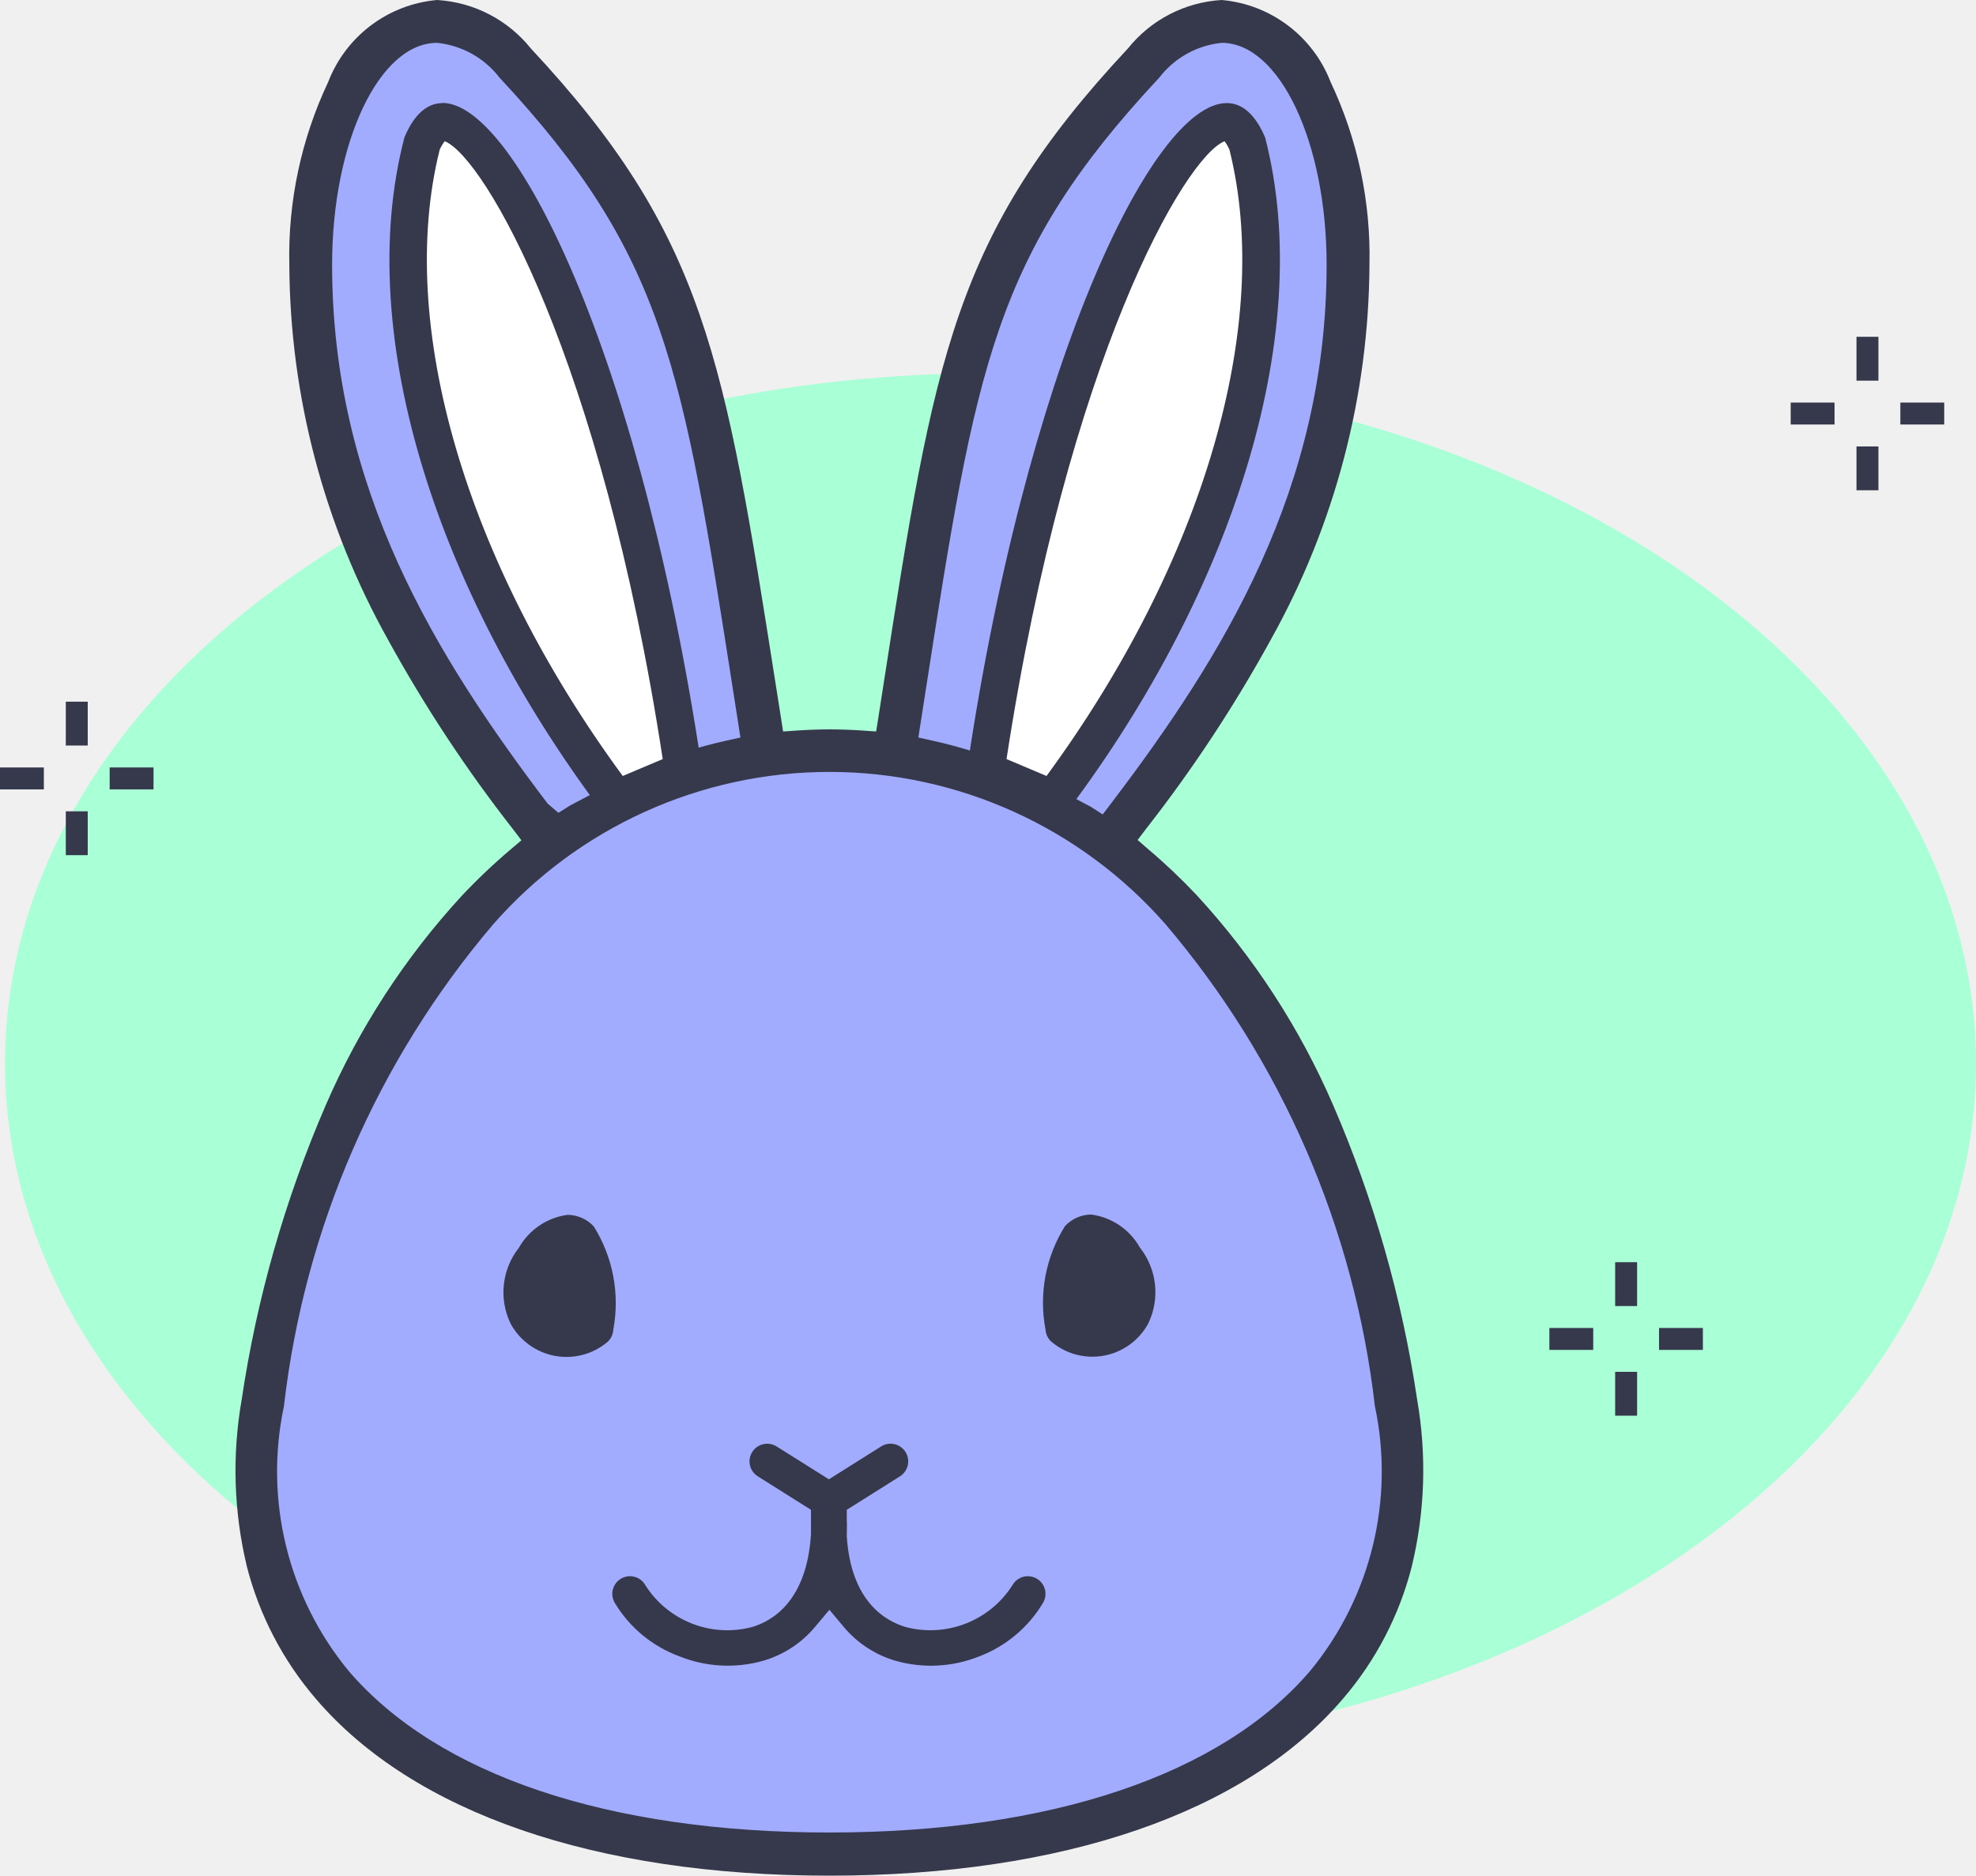
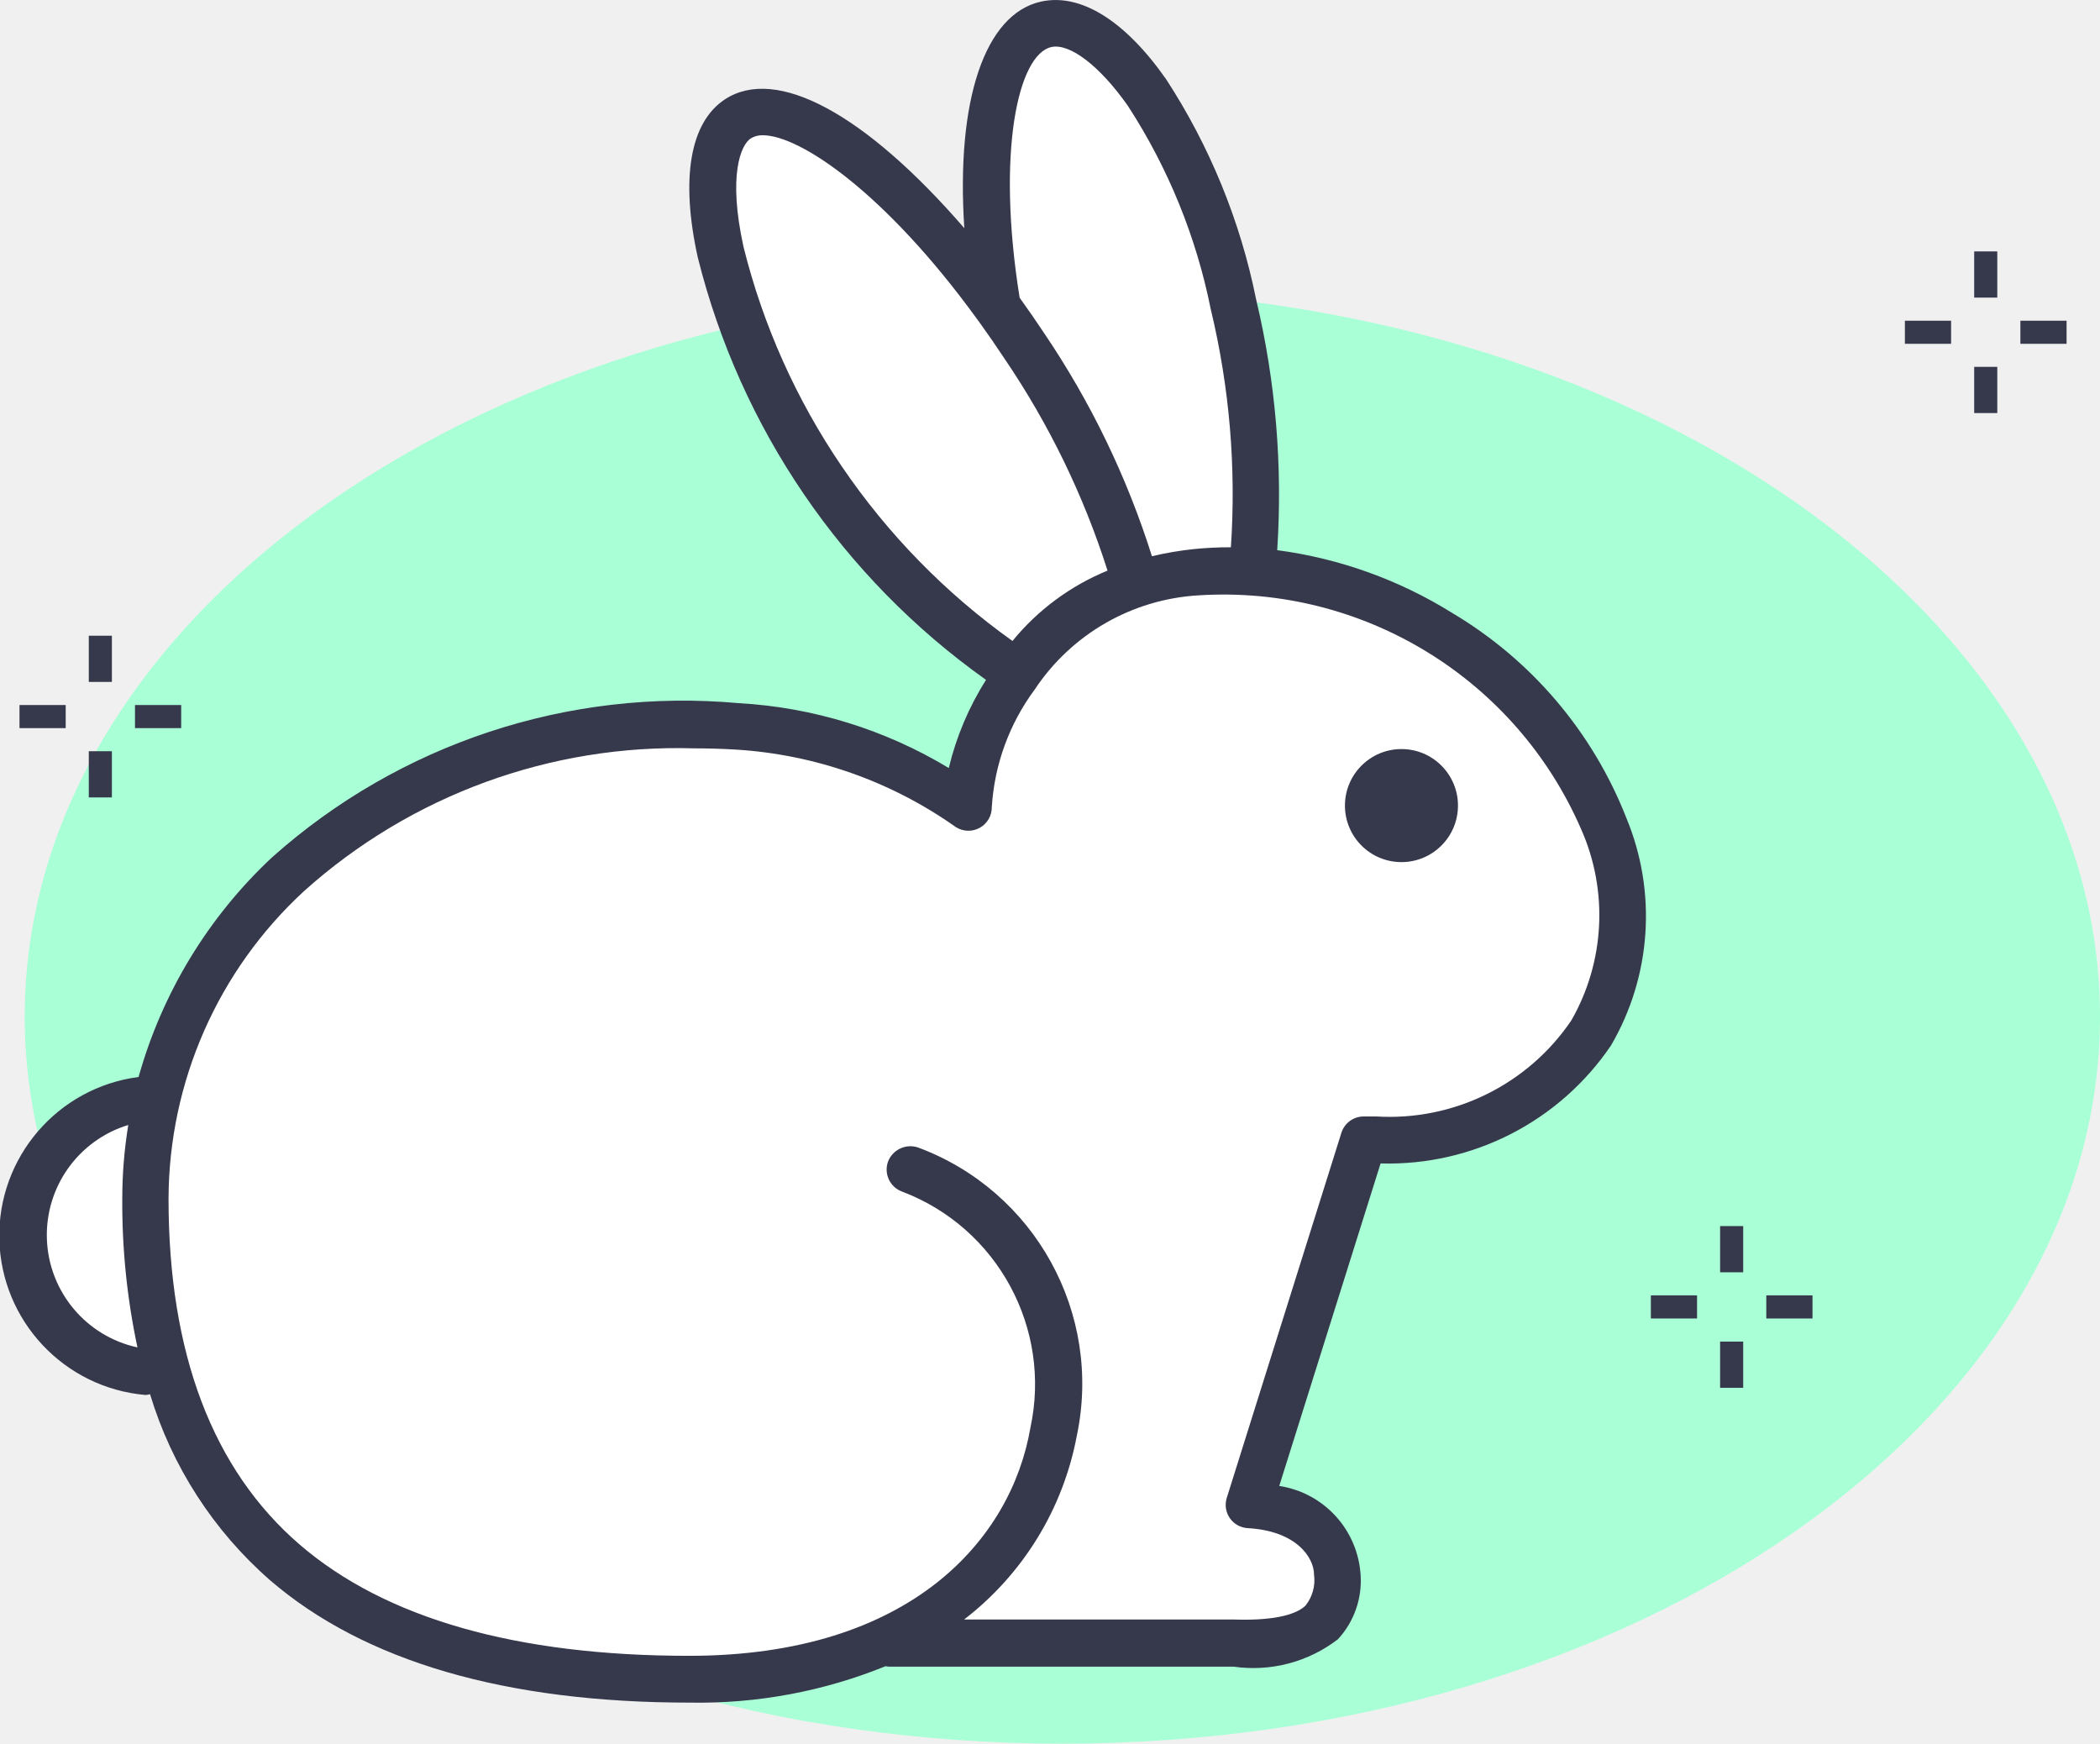
- <svg xmlns="http://www.w3.org/2000/svg" id="Layer_1" data-name="Layer 1" viewBox="0 0 31.083 29.51">
-   <ellipse cx="15.581" cy="16.731" rx="15.502" ry="10.86" style="fill:#a9ffd6" />
-   <rect x="25.407" y="19.859" width="0.345" height="0.69" style="fill:#36384b" />
-   <rect x="25.407" y="21.584" width="0.345" height="0.69" style="fill:#36384b" />
-   <rect x="26.097" y="20.894" width="0.69" height="0.345" style="fill:#36384b" />
-   <polyline points="24.372 20.894 25.062 20.894 25.062 21.239 24.372 21.239" style="fill:#36384b" />
-   <rect x="1.035" y="11.04" width="0.345" height="0.69" style="fill:#36384b" />
-   <rect x="1.035" y="12.765" width="0.345" height="0.69" style="fill:#36384b" />
-   <rect x="1.725" y="12.075" width="0.69" height="0.345" style="fill:#36384b" />
-   <polyline points="0 12.075 0.69 12.075 0.69 12.42 0 12.42" style="fill:#36384b" />
-   <rect x="29.203" y="5.299" width="0.345" height="0.69" style="fill:#36384b" />
-   <rect x="29.203" y="7.024" width="0.345" height="0.69" style="fill:#36384b" />
-   <rect x="29.893" y="6.334" width="0.69" height="0.345" style="fill:#36384b" />
-   <polyline points="28.168 6.334 28.858 6.334 28.858 6.679 28.168 6.679" style="fill:#36384b" />
-   <path d="M24.065,25.73c-.685-4.317-2.4-7.211-4.546-8.8,2.043-2.6,3.791-5.411,3.791-9.115,0-2.888-1.571-4.935-3.216-3.172C17.245,7.7,17.105,9.589,16.165,15.541a7.176,7.176,0,0,0-2.028,0C13.2,9.589,13.057,7.7,10.209,4.648,8.564,2.885,6.993,4.932,6.993,7.82c0,3.7,1.748,6.512,3.791,9.115-2.148,1.584-3.861,4.478-4.546,8.8-.763,4.817,3.4,7.1,8.913,7.1S24.828,30.547,24.065,25.73Z" transform="translate(-2.105 -3.656)" style="fill:#a2acff" />
-   <path d="M7.073,30.384c1.532,1.794,4.4,2.783,8.078,2.783s6.547-.989,8.079-2.783a5.148,5.148,0,0,0,1.082-2.079,6.452,6.452,0,0,0,.085-2.628,18.539,18.539,0,0,0-1.325-4.642,11.777,11.777,0,0,0-2.14-3.292,9.288,9.288,0,0,0-.764-.725L20,16.872l.136-.179a22.117,22.117,0,0,0,1.962-2.978A12.223,12.223,0,0,0,23.647,7.82a6.393,6.393,0,0,0-.611-2.873,2.028,2.028,0,0,0-1.713-1.291,2.042,2.042,0,0,0-1.475.762C17.1,7.359,16.8,9.288,16,14.443l-.079.508-.034.214-.216-.015c-.171-.011-.343-.018-.516-.018s-.344.007-.515.018l-.217.015-.033-.214-.07-.446-.01-.062C13.5,9.288,13.2,7.359,10.455,4.418A2.044,2.044,0,0,0,8.98,3.656,2.027,2.027,0,0,0,7.267,4.947,6.393,6.393,0,0,0,6.656,7.82a12.222,12.222,0,0,0,1.552,5.9,22.132,22.132,0,0,0,1.963,2.978l.136.179-.172.146a9.305,9.305,0,0,0-.764.725,11.777,11.777,0,0,0-2.14,3.292,18.539,18.539,0,0,0-1.325,4.642,6.453,6.453,0,0,0,.084,2.628A5.162,5.162,0,0,0,7.073,30.384ZM16.585,15.04l.077-.493c.8-5.146,1.074-6.879,3.678-9.669a1.418,1.418,0,0,1,.983-.548c.91,0,1.65,1.566,1.65,3.49,0,3.528-1.629,6.159-3.39,8.476l-.132.174-.185-.119-1.156-.612a7.516,7.516,0,0,0-1.342-.431l-.217-.048ZM7.329,7.82c0-1.924.741-3.49,1.651-3.49a1.42,1.42,0,0,1,.983.548c2.6,2.79,2.874,4.523,3.678,9.669l.077.493.034.22-.217.048a7.526,7.526,0,0,0-1.343.431l-1.119.59-.184.116L10.72,16.3C8.959,13.978,7.329,11.348,7.329,7.82ZM6.571,25.783A14.214,14.214,0,0,1,9.862,18.2a7.031,7.031,0,0,1,10.579,0,14.214,14.214,0,0,1,3.291,7.578,4.937,4.937,0,0,1-1.014,4.163c-1.4,1.642-4.09,2.547-7.567,2.547s-6.164-.905-7.566-2.547A4.937,4.937,0,0,1,6.571,25.783Z" transform="translate(-2.105 -3.656)" style="fill:#36384b" />
-   <path d="M10.137,24.482a1,1,0,0,0,1.525.287.278.278,0,0,0,.09-.191,2.275,2.275,0,0,0-.306-1.625.566.566,0,0,0-.412-.183,1.035,1.035,0,0,0-.766.517A1.133,1.133,0,0,0,10.137,24.482Z" transform="translate(-2.105 -3.656)" style="fill:#36384b" />
-   <path d="M20.166,24.482a1.134,1.134,0,0,0-.132-1.2,1.032,1.032,0,0,0-.765-.517.566.566,0,0,0-.412.183,2.268,2.268,0,0,0-.306,1.626.284.284,0,0,0,.09.19A1,1,0,0,0,20.166,24.482Z" transform="translate(-2.105 -3.656)" style="fill:#36384b" />
-   <path d="M12.789,29.715a2.045,2.045,0,0,0,1.311.074,1.668,1.668,0,0,0,.825-.535l.227-.27.226.27a1.674,1.674,0,0,0,.824.535,2.041,2.041,0,0,0,1.312-.074,1.993,1.993,0,0,0,1-.844.28.28,0,0,0,.027-.212.278.278,0,0,0-.509-.064,1.53,1.53,0,0,1-1.678.661c-.319-.094-.863-.4-.929-1.428,0-.105.005-.178,0-.252v-.165l.837-.527a.279.279,0,0,0,.087-.383.278.278,0,0,0-.384-.087l-.821.517-.823-.517a.278.278,0,0,0-.383.087.277.277,0,0,0,.087.383l.837.527v.165c0,.074,0,.147,0,.218-.066,1.058-.611,1.368-.929,1.462a1.528,1.528,0,0,1-1.678-.661.275.275,0,0,0-.168-.13.278.278,0,0,0-.314.406A1.984,1.984,0,0,0,12.789,29.715Z" transform="translate(-2.105 -3.656)" style="fill:#36384b" />
-   <path d="M11.8,16.228C9.167,12.723,8,8.778,8.748,5.889c.055-.122.17-.319.317-.319.8,0,2.8,3.507,3.79,10.212Z" transform="translate(-2.105 -3.656)" style="fill:#fff" />
-   <path d="M9.1,5.878c.622.246,2.461,3.4,3.43,9.721l-.629.266C9.43,12.5,8.333,8.759,9.022,6.009A.745.745,0,0,1,9.1,5.878m-.033-.6c-.241,0-.447.174-.6.539C7.647,8.955,9.019,13.1,11.7,16.59l1.477-.624c-.93-6.487-2.934-10.692-4.116-10.691Z" transform="translate(-2.105 -3.656)" style="fill:#36384b" />
-   <path d="M17.611,15.782C18.605,9.077,20.6,5.57,21.4,5.57c.147,0,.261.2.331.361.736,2.847-.433,6.791-3.066,10.3Z" transform="translate(-2.105 -3.656)" style="fill:#fff" />
-   <path d="M21.368,5.878a.745.745,0,0,1,.076.131c.689,2.75-.408,6.487-2.877,9.856l-.629-.266c.97-6.319,2.808-9.475,3.43-9.721m.033-.6c-1.181,0-3.185,4.2-4.115,10.691l1.477.624c2.685-3.492,4.056-7.635,3.242-10.776-.156-.365-.363-.539-.6-.539Z" transform="translate(-2.105 -3.656)" style="fill:#36384b" />
+ <svg xmlns="http://www.w3.org/2000/svg" id="Layer_1" data-name="Layer 1" viewBox="0 0 35.002 29.059">
+   <ellipse cx="17.707" cy="16.944" rx="17.295" ry="12.116" style="fill:#a9ffd6" />
+   <path d="M16.645,16.541l.684-2.178C12.635,10.3,11.893,7.481,12.77,5.175c1.17.033,2.459.55,4.168,2.779q-.385-3.693,1.43-4.374C21,6.1,21.523,8.788,21.5,12.823l1.475.326c3.172,1.624,4.9,3.7,4.5,6.441a3.728,3.728,0,0,1-4.5,2.806l-1.493,5.667,1.493,1.43-1.163,1.352-5.886-.416-3.962.825L7.9,30.845,4.43,28.283,3.379,26.358C1.8,26.521,1.172,25.505.888,24.07A2.8,2.8,0,0,1,3.2,21.406C5.5,15.676,9.88,13.872,16.645,16.541Z" transform="translate(-0.499 -3.251)" style="fill:#fff" />
+   <rect x="28.67" y="20.434" width="0.385" height="0.77" style="fill:#36384b" />
+   <rect x="28.67" y="22.359" width="0.385" height="0.77" style="fill:#36384b" />
+   <rect x="29.44" y="21.589" width="0.77" height="0.385" style="fill:#36384b" />
+   <polyline points="27.516 21.589 28.286 21.589 28.286 21.974 27.516 21.974" style="fill:#36384b" />
+   <rect x="1.48" y="10.595" width="0.385" height="0.77" style="fill:#36384b" />
+   <rect x="1.48" y="12.52" width="0.385" height="0.77" style="fill:#36384b" />
+   <rect x="2.25" y="11.75" width="0.77" height="0.385" style="fill:#36384b" />
+   <polyline points="0.325 11.75 1.095 11.75 1.095 12.135 0.325 12.135" style="fill:#36384b" />
+   <rect x="32.905" y="4.19" width="0.385" height="0.77" style="fill:#36384b" />
+   <rect x="32.905" y="6.114" width="0.385" height="0.77" style="fill:#36384b" />
+   <rect x="33.675" y="5.345" width="0.77" height="0.385" style="fill:#36384b" />
+   <polyline points="31.75 5.345 32.52 5.345 32.52 5.73 31.75 5.73" style="fill:#36384b" />
+   <path d="M27.606,16.882a6.9,6.9,0,0,0-2.9-3.414,7.34,7.34,0,0,0-2.919-1.048,14.059,14.059,0,0,0-.352-4.182,10.531,10.531,0,0,0-1.5-3.667c-.686-.98-1.429-1.439-2.086-1.293-.936.207-1.418,1.645-1.277,3.776-1.652-1.909-3.135-2.711-3.992-2.146-.58.383-.74,1.316-.452,2.627a12.277,12.277,0,0,0,4.806,7.047,4.848,4.848,0,0,0-.621,1.469,7.594,7.594,0,0,0-3.5-1.081,10.291,10.291,0,0,0-7.779,2.569A7.939,7.939,0,0,0,2.809,21.2a2.666,2.666,0,0,0,.117,5.3A.462.462,0,0,0,3,26.487a6.685,6.685,0,0,0,2,3.1c1.573,1.354,3.927,2.04,6.995,2.04a8.272,8.272,0,0,0,3.264-.607.368.368,0,0,0,.082.008h5.722A2.312,2.312,0,0,0,22.8,30.57a1.435,1.435,0,0,0,.377-1.07,1.6,1.6,0,0,0-1.356-1.484l1.689-5.375a4.484,4.484,0,0,0,3.841-1.967A4.271,4.271,0,0,0,27.606,16.882Zm-4.75,5.251-1.911,6.086a.388.388,0,0,0,.35.5c.811.045,1.106.489,1.106.777a.68.68,0,0,1-.141.513c-.12.117-.425.258-1.192.233h-4.5a5.032,5.032,0,0,0,1.879-3.063A4.2,4.2,0,0,0,15.8,22.375a.4.4,0,0,0-.5.236.391.391,0,0,0,.237.5,3.435,3.435,0,0,1,2.135,3.942c-.316,1.834-1.976,3.794-5.688,3.794-2.876,0-5.059-.623-6.488-1.852-1.452-1.25-2.188-3.189-2.188-5.766A7,7,0,0,1,5.569,18.1a9.318,9.318,0,0,1,6.5-2.377c.232,0,.467.007.7.021a7.1,7.1,0,0,1,3.661,1.291.39.39,0,0,0,.6-.334,3.666,3.666,0,0,1,.715-1.958,3.52,3.52,0,0,1,2.733-1.57,6.5,6.5,0,0,1,6.376,3.9,3.533,3.533,0,0,1-.165,3.185,3.661,3.661,0,0,1-3.254,1.6c-.064,0-.13,0-.2,0h-.013A.39.39,0,0,0,22.856,22.133Zm-5.482-8.2a11.526,11.526,0,0,1-2.846-2.911,11.381,11.381,0,0,1-1.636-3.655c-.262-1.193-.047-1.7.121-1.81a.369.369,0,0,1,.2-.052c.618,0,2.041.956,3.571,3.063a.56.56,0,0,0,.036.049c.149.207.287.407.423.613a13.642,13.642,0,0,1,1.716,3.531A4.007,4.007,0,0,0,17.374,13.934ZM19.3,5.018A9.729,9.729,0,0,1,20.68,8.407a13.159,13.159,0,0,1,.335,3.965h-.01a5.868,5.868,0,0,0-.606.03,5.542,5.542,0,0,0-.7.119A14.292,14.292,0,0,0,17.9,8.8c-.126-.191-.263-.388-.406-.587-.389-2.423-.029-4.054.529-4.178C18.332,3.968,18.834,4.353,19.3,5.018ZM2.79,25.707A1.917,1.917,0,0,1,2.637,22a7.656,7.656,0,0,0-.1,1.228A11.56,11.56,0,0,0,2.79,25.707Z" transform="translate(-0.499 -3.251)" style="fill:#36384b" />
+   <path d="M24.8,16.677a.942.942,0,1,0-.941.942A.942.942,0,0,0,24.8,16.677Z" transform="translate(-0.499 -3.251)" style="fill:#36384b" />
</svg>
